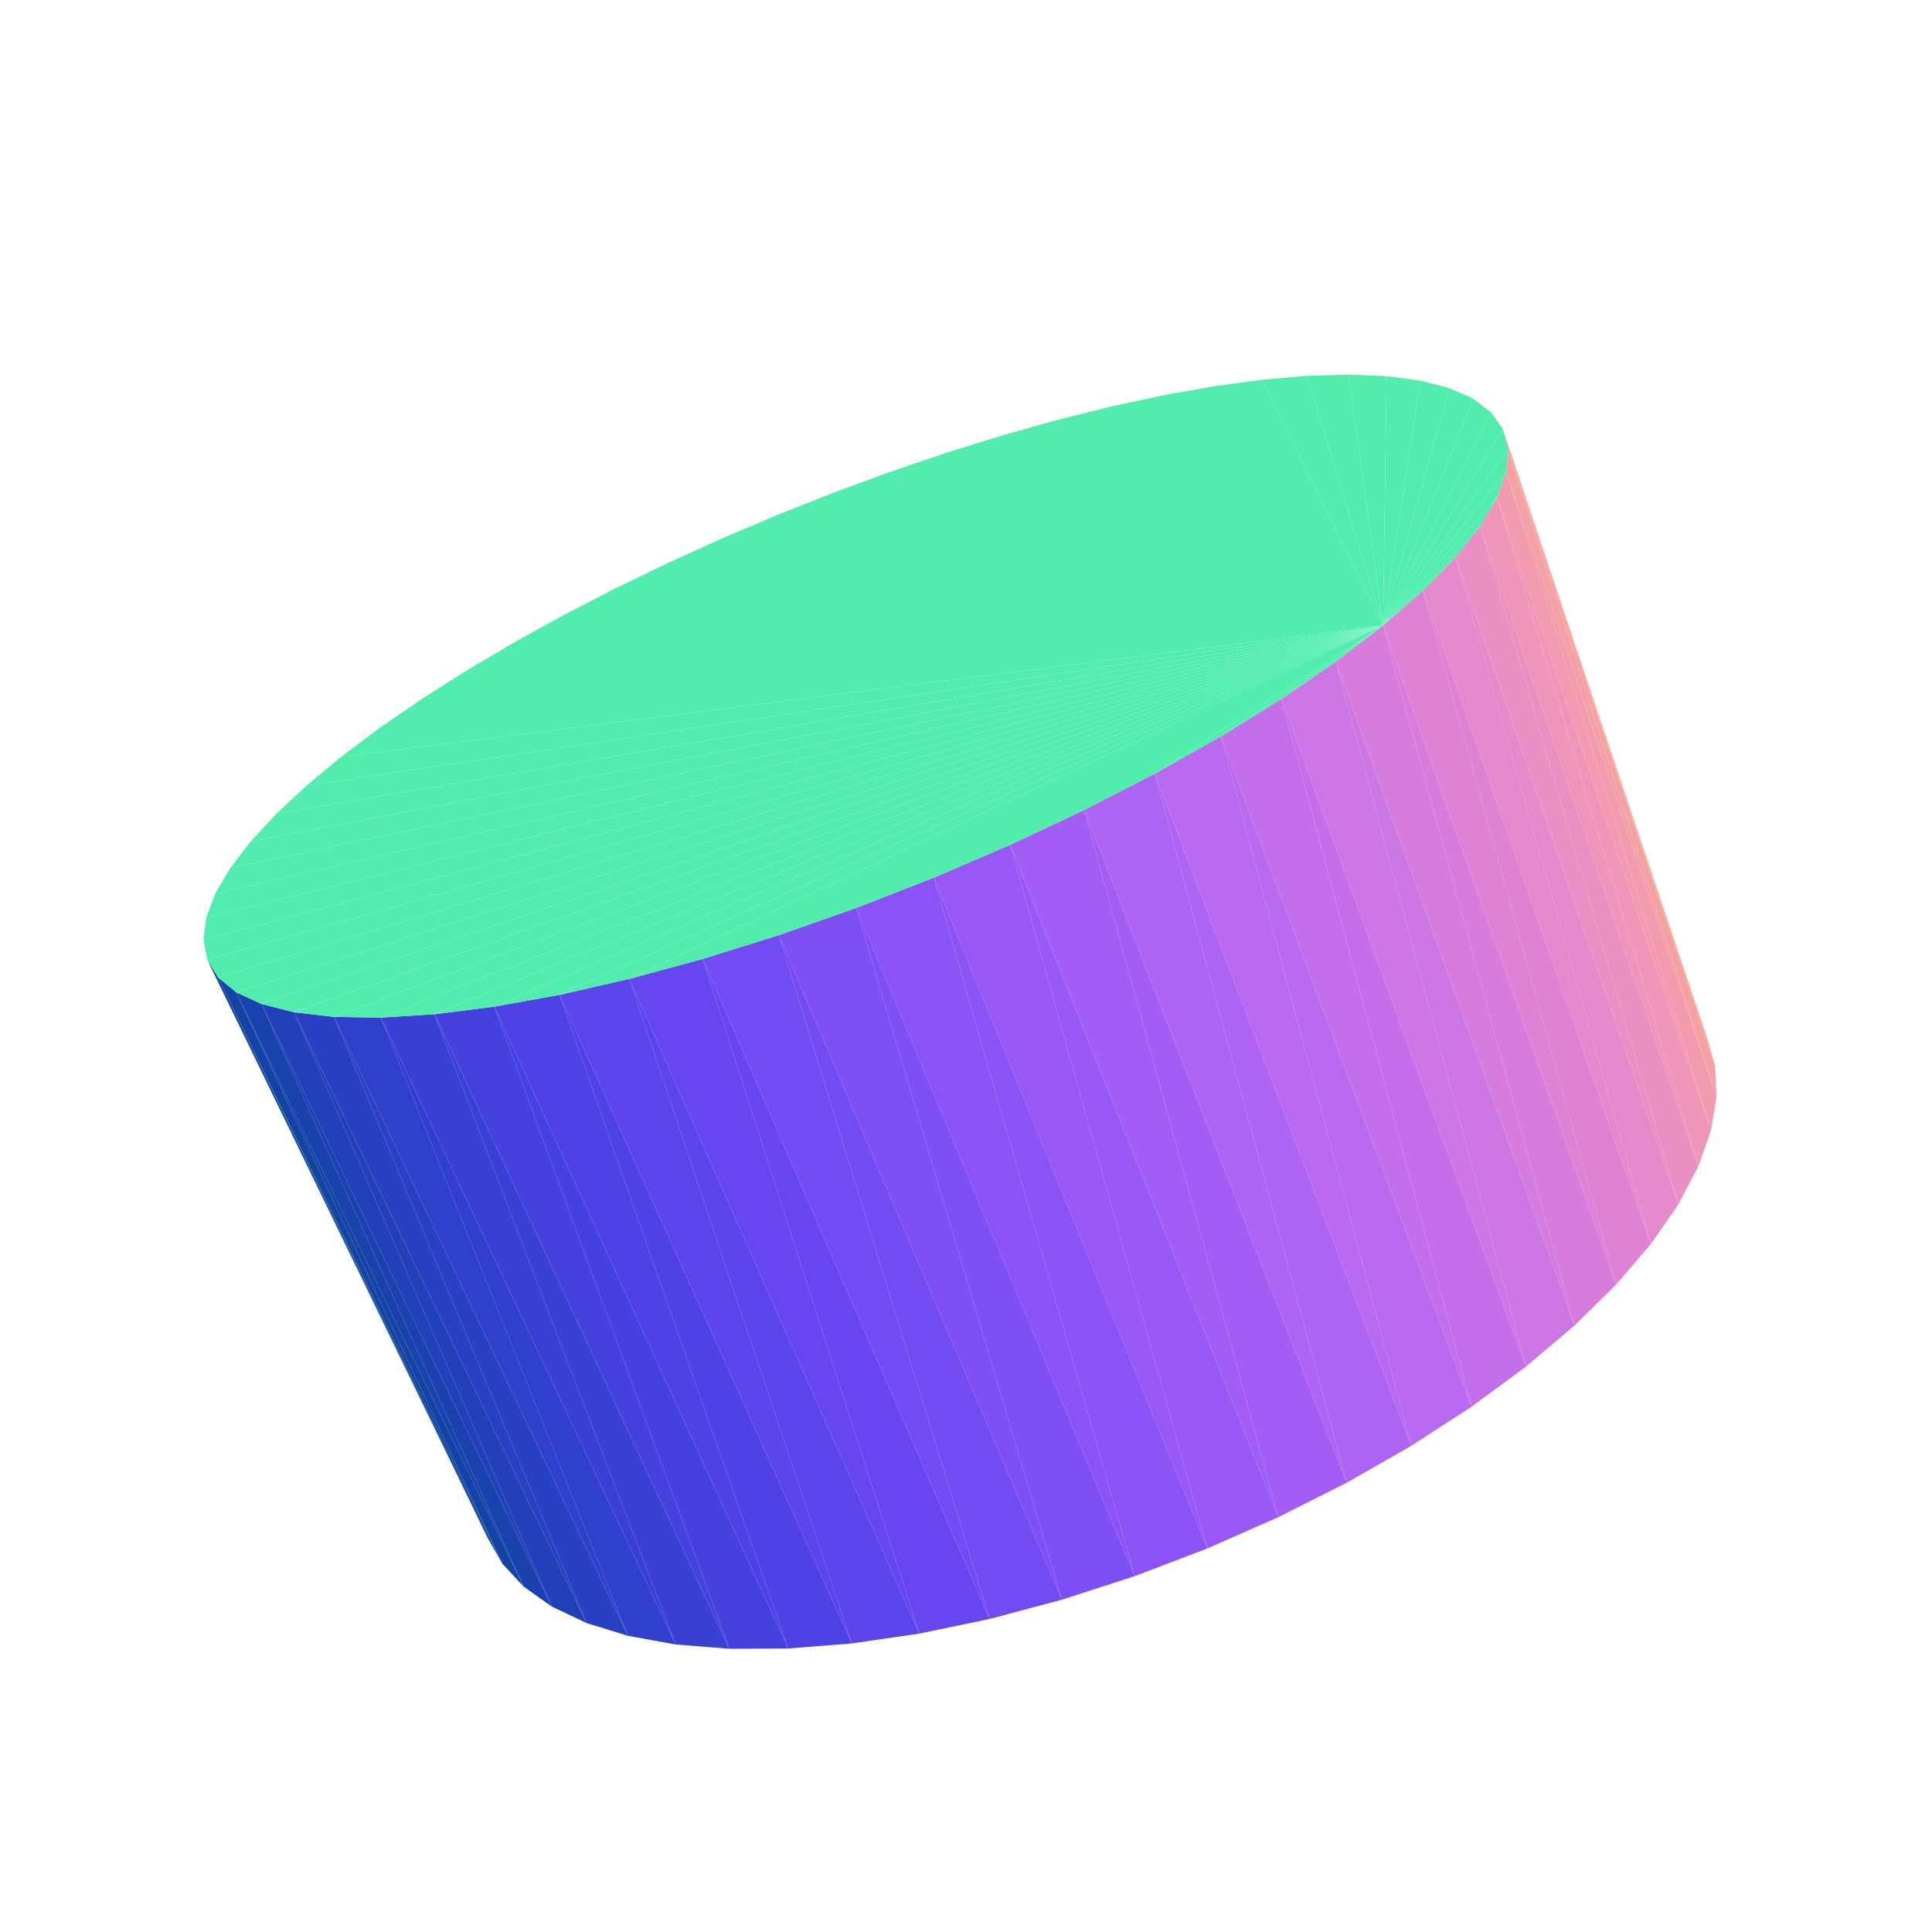
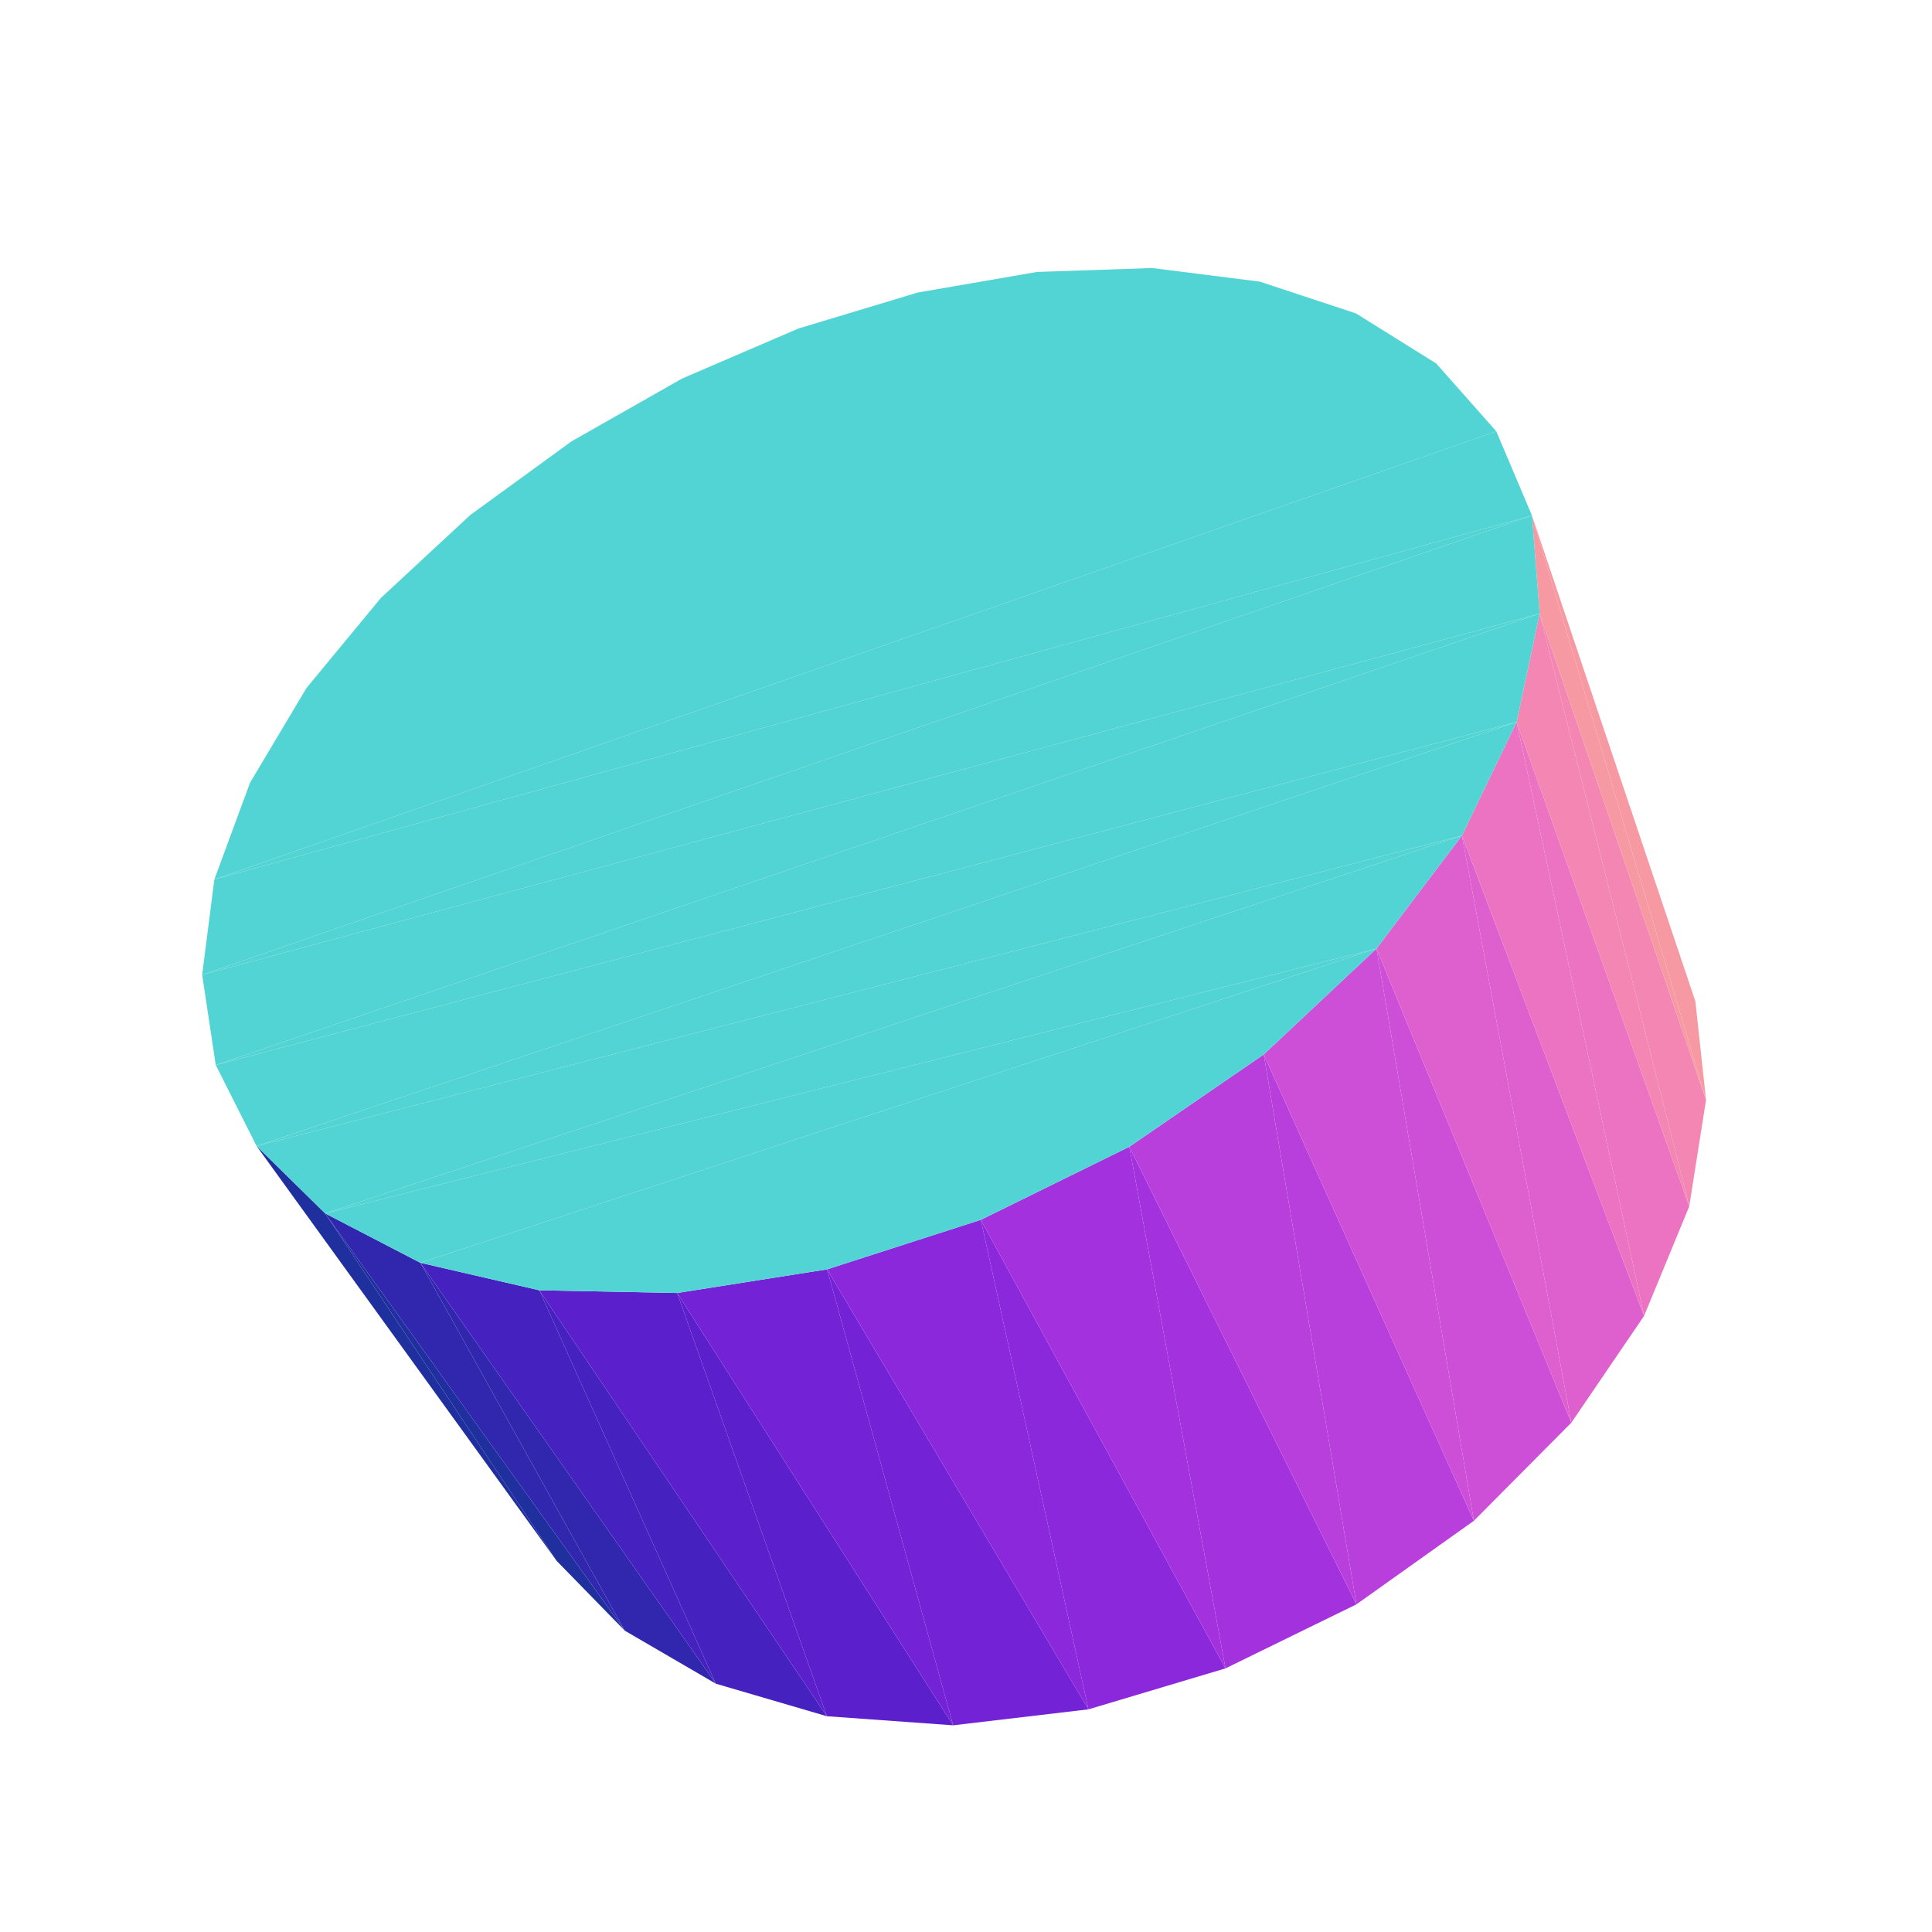
<svg xmlns="http://www.w3.org/2000/svg" viewBox="-250 -250 500 500" width="500" height="500">
-   <path d="M107.942,-88.135L-33.935,-122.631L-48.443,-116.895zM107.942,-88.135L-48.443,-116.895L-62.805,-110.81zM107.942,-88.135L-19.366,-127.982L-33.935,-122.631zM107.942,-88.135L-62.805,-110.81L-76.932,-104.41zM107.942,-88.135L-4.825,-132.912L-19.366,-127.982zM107.942,-88.135L-76.932,-104.41L-90.738,-97.734zM107.942,-88.135L9.598,-137.388L-4.825,-132.912zM107.942,-88.135L-90.738,-97.734L-104.134,-90.818zM107.942,-88.135L23.81,-141.375L9.598,-137.388zM107.942,-88.135L-104.134,-90.818L-117.029,-83.703zM107.942,-88.135L37.717,-144.836L23.81,-141.375zM107.942,-88.135L-117.029,-83.703L-129.331,-76.432zM107.942,-88.135L51.218,-147.739L37.717,-144.836zM107.942,-88.135L-129.331,-76.432L-140.944,-69.048zM107.942,-88.135L64.211,-150.048L51.218,-147.739zM107.942,-88.135L-140.944,-69.048L-151.768,-61.601zM107.942,-88.135L76.586,-151.727L64.211,-150.048zM107.942,-88.135L-151.768,-61.601L-161.703,-54.141z" style="fill:rgb(82,237,172)" />
-   <path d="M191.773,18.506L138.944,-138.957L193.857,25.81z" style="fill:rgb(246,166,151)" />
-   <path d="M107.942,-88.135L88.23,-152.744L76.586,-151.727zM107.942,-88.135L-161.703,-54.141L-170.643,-46.724z" style="fill:rgb(82,237,172)" />
-   <path d="M-120.016,154.648L-193.536,2.963L-123.786,148.026z" style="fill:rgb(15,71,152)" />
-   <path d="M107.942,-88.135L99.026,-153.066L88.23,-152.744zM107.942,-88.135L-170.643,-46.724L-178.481,-39.409z" style="fill:rgb(82,237,172)" />
-   <path d="M193.857,25.81L140.282,-133.808L194.23,33.852z" style="fill:rgb(245,161,162)" />
-   <path d="M107.942,-88.135L108.85,-152.662L99.026,-153.066zM107.942,-88.135L-178.481,-39.409L-185.107,-32.262z" style="fill:rgb(82,237,172)" />
-   <path d="M-123.786,148.026L-193.536,2.963L-196.34,-1.594z" style="fill:rgb(15,71,152)" />
-   <path d="M-114.504,160.592L-188.877,6.797L-120.016,154.648z" style="fill:rgb(20,68,163)" />
-   <path d="M193.857,25.81L138.944,-138.957L140.282,-133.808z" style="fill:rgb(246,166,151)" />
-   <path d="M107.942,-88.135L117.577,-151.504L108.85,-152.662zM107.942,-88.135L-185.107,-32.262L-190.414,-25.351z" style="fill:rgb(82,237,172)" />
-   <path d="M194.23,33.852L139.798,-127.875L192.808,42.573z" style="fill:rgb(242,155,174)" />
-   <path d="M107.942,-88.135L125.077,-149.57L117.577,-151.504zM107.942,-88.135L-190.414,-25.351L-194.291,-18.749z" style="fill:rgb(82,237,172)" />
-   <path d="M-120.016,154.648L-188.877,6.797L-193.536,2.963z" style="fill:rgb(20,68,163)" />
-   <path d="M-107.235,165.755L-182.329,9.826L-114.504,160.592z" style="fill:rgb(26,66,175)" />
-   <path d="M194.23,33.852L140.282,-133.808L139.798,-127.875z" style="fill:rgb(245,161,162)" />
-   <path d="M107.942,-88.135L131.223,-146.84L125.077,-149.57zM107.942,-88.135L-194.291,-18.749L-196.635,-12.534z" style="fill:rgb(82,237,172)" />
-   <path d="M192.808,42.573L137.406,-121.19L189.527,51.894z" style="fill:rgb(239,149,184)" />
-   <path d="M-98.22,170.038L-173.88,11.972L-107.235,165.755z" style="fill:rgb(32,65,185)" />
-   <path d="M-114.504,160.592L-182.329,9.826L-188.877,6.797z" style="fill:rgb(26,66,175)" />
-   <path d="M107.942,-88.135L135.886,-143.304L131.223,-146.84zM107.942,-88.135L-196.635,-12.534L-197.348,-6.788z" style="fill:rgb(82,237,172)" />
-   <path d="M192.808,42.573L139.798,-127.875L137.406,-121.19z" style="fill:rgb(242,155,174)" />
-   <path d="M189.527,51.894L133.044,-113.801L184.345,61.721z" style="fill:rgb(234,143,195)" />
-   <path d="M107.942,-88.135L138.944,-138.957L135.886,-143.304zM107.942,-88.135L-197.348,-6.788L-196.34,-1.594z" style="fill:rgb(82,237,172)" />
-   <path d="M-87.497,173.344L-163.553,13.166L-98.22,170.038z" style="fill:rgb(40,64,196)" />
-   <path d="M-107.235,165.755L-173.88,11.972L-182.329,9.826z" style="fill:rgb(32,65,185)" />
-   <path d="M189.527,51.894L137.406,-121.19L133.044,-113.801z" style="fill:rgb(239,149,184)" />
-   <path d="M184.345,61.721L126.676,-105.773L177.254,71.945z" style="fill:rgb(228,137,204)" />
-   <path d="M107.942,-88.135L140.282,-133.808L138.944,-138.957zM107.942,-88.135L-196.34,-1.594L-193.536,2.963z" style="fill:rgb(82,237,172)" />
-   <path d="M-75.141,175.59L-151.406,13.348L-87.497,173.344z" style="fill:rgb(49,63,205)" />
-   <path d="M-98.22,170.038L-163.553,13.166L-173.88,11.972z" style="fill:rgb(40,64,196)" />
-   <path d="M107.942,-88.135L139.798,-127.875L140.282,-133.808z" style="fill:rgb(82,237,172)" />
-   <path d="M184.345,61.721L133.044,-113.801L126.676,-105.773z" style="fill:rgb(234,143,195)" />
-   <path d="M177.254,71.945L118.297,-97.185L168.275,82.438z" style="fill:rgb(221,130,213)" />
-   <path d="M107.942,-88.135L-193.536,2.963L-188.877,6.797z" style="fill:rgb(82,237,172)" />
-   <path d="M-61.259,176.701L-137.533,12.474L-75.141,175.59z" style="fill:rgb(58,64,214)" />
-   <path d="M107.942,-88.135L137.406,-121.19L139.798,-127.875z" style="fill:rgb(82,237,172)" />
-   <path d="M-87.497,173.344L-151.406,13.348L-163.553,13.166z" style="fill:rgb(49,63,205)" />
-   <path d="M107.942,-88.135L-188.877,6.797L-182.329,9.826z" style="fill:rgb(82,237,172)" />
-   <path d="M168.275,82.438L107.942,-88.135L157.469,93.06z" style="fill:rgb(213,124,221)" />
-   <path d="M177.254,71.945L126.676,-105.773L118.297,-97.185z" style="fill:rgb(228,137,204)" />
-   <path d="M-45.994,176.623L-122.07,10.515L-61.259,176.701z" style="fill:rgb(69,65,222)" />
-   <path d="M107.942,-88.135L133.044,-113.801L137.406,-121.19zM107.942,-88.135L-182.329,9.826L-173.88,11.972z" style="fill:rgb(82,237,172)" />
-   <path d="M157.469,93.06L95.685,-78.737L144.934,103.661z" style="fill:rgb(204,117,228)" />
-   <path d="M-75.141,175.59L-137.533,12.474L-151.406,13.348z" style="fill:rgb(58,64,214)" />
-   <path d="M168.275,82.438L118.297,-97.185L107.942,-88.135z" style="fill:rgb(221,130,213)" />
-   <path d="M-29.527,175.316L-105.196,7.464L-45.994,176.623z" style="fill:rgb(79,66,228)" />
-   <path d="M107.942,-88.135L126.676,-105.773L133.044,-113.801zM107.942,-88.135L-173.88,11.972L-163.553,13.166z" style="fill:rgb(82,237,172)" />
-   <path d="M144.934,103.661L81.642,-69.118L130.809,114.081z" style="fill:rgb(195,111,234)" />
-   <path d="M-12.069,172.768L-87.125,3.335L-29.527,175.316z" style="fill:rgb(91,68,234)" />
-   <path d="M-61.259,176.701L-122.07,10.515L-137.533,12.474z" style="fill:rgb(69,65,222)" />
-   <path d="M157.469,93.06L107.942,-88.135L95.685,-78.737z" style="fill:rgb(213,124,221)" />
-   <path d="M130.809,114.081L65.975,-59.421L115.271,124.158z" style="fill:rgb(184,105,239)" />
-   <path d="M107.942,-88.135L118.297,-97.185L126.676,-105.773zM107.942,-88.135L-163.553,13.166L-151.406,13.348z" style="fill:rgb(82,237,172)" />
-   <path d="M6.135,168.986L-68.111,-1.836L-12.069,172.768z" style="fill:rgb(102,71,239)" />
-   <path d="M115.271,124.158L48.886,-49.794L98.534,133.728z" style="fill:rgb(174,99,242)" />
-   <path d="M-45.994,176.623L-105.196,7.464L-122.07,10.515z" style="fill:rgb(79,66,228)" />
-   <path d="M24.817,164.008L-48.436,-7.986L6.135,168.986z" style="fill:rgb(114,75,243)" />
-   <path d="M144.934,103.661L95.685,-78.737L81.642,-69.118z" style="fill:rgb(204,117,228)" />
-   <path d="M107.942,-88.135L-151.406,13.348L-137.533,12.474z" style="fill:rgb(82,237,172)" />
-   <path d="M98.534,133.728L30.616,-40.391L80.843,142.635z" style="fill:rgb(162,93,245)" />
-   <path d="M43.693,157.895L-28.405,-15.031L24.817,164.008z" style="fill:rgb(126,79,245)" />
-   <path d="M80.843,142.635L11.442,-31.365L62.467,150.734z" style="fill:rgb(151,88,246)" />
-   <path d="M62.467,150.734L-8.338,-22.865L43.693,157.895z" style="fill:rgb(139,83,246)" />
-   <path d="M-29.527,175.316L-87.125,3.335L-105.196,7.464z" style="fill:rgb(91,68,234)" />
-   <path d="M107.942,-88.135L-137.533,12.474L-122.07,10.515z" style="fill:rgb(82,237,172)" />
-   <path d="M130.809,114.081L81.642,-69.118L65.975,-59.421z" style="fill:rgb(195,111,234)" />
-   <path d="M-12.069,172.768L-68.111,-1.836L-87.125,3.335z" style="fill:rgb(102,71,239)" />
-   <path d="M107.942,-88.135L81.642,-69.118L95.685,-78.737zM107.942,-88.135L-122.07,10.515L-105.196,7.464z" style="fill:rgb(82,237,172)" />
-   <path d="M115.271,124.158L65.975,-59.421L48.886,-49.794z" style="fill:rgb(184,105,239)" />
-   <path d="M6.135,168.986L-48.436,-7.986L-68.111,-1.836z" style="fill:rgb(114,75,243)" />
-   <path d="M107.942,-88.135L65.975,-59.421L81.642,-69.118z" style="fill:rgb(82,237,172)" />
-   <path d="M98.534,133.728L48.886,-49.794L30.616,-40.391z" style="fill:rgb(174,99,242)" />
-   <path d="M107.942,-88.135L-105.196,7.464L-87.125,3.335z" style="fill:rgb(82,237,172)" />
-   <path d="M24.817,164.008L-28.405,-15.031L-48.436,-7.986z" style="fill:rgb(126,79,245)" />
-   <path d="M80.843,142.635L30.616,-40.391L11.442,-31.365z" style="fill:rgb(162,93,245)" />
-   <path d="M107.942,-88.135L48.886,-49.794L65.975,-59.421z" style="fill:rgb(82,237,172)" />
-   <path d="M43.693,157.895L-8.338,-22.865L-28.405,-15.031z" style="fill:rgb(139,83,246)" />
-   <path d="M62.467,150.734L11.442,-31.365L-8.338,-22.865z" style="fill:rgb(151,88,246)" />
-   <path d="M107.942,-88.135L-87.125,3.335L-68.111,-1.836zM107.942,-88.135L30.616,-40.391L48.886,-49.794zM107.942,-88.135L-68.111,-1.836L-48.436,-7.986zM107.942,-88.135L11.442,-31.365L30.616,-40.391zM107.942,-88.135L-48.436,-7.986L-28.405,-15.031zM107.942,-88.135L-8.338,-22.865L11.442,-31.365zM107.942,-88.135L-28.405,-15.031L-8.338,-22.865z" style="fill:rgb(82,237,172)" />
+   <path d="M-73.492,-152.027L-12.471,-174.297L-43.361,-164.987zM18.335,-179.614L-73.492,-152.027L-102.063,-135.797zM-12.471,-174.297L-73.492,-152.027L18.335,-179.614zM48.16,-180.635L-102.063,-135.797L-128.298,-116.715zM18.335,-179.614L-102.063,-135.797L48.16,-180.635zM76.032,-177.117L-128.298,-116.715L-151.427,-95.253zM48.16,-180.635L-128.298,-116.715L76.032,-177.117zM100.908,-168.897L-151.427,-95.253L-170.682,-71.946zM76.032,-177.117L-151.427,-95.253L100.908,-168.897zM137.235,-138.38L-170.682,-71.946L-185.298,-47.418zM100.908,-168.897L-170.682,-71.946L121.685,-155.94zM137.235,-138.38L-185.298,-47.418L-194.528,-22.395zM121.685,-155.94L-170.682,-71.946L137.235,-138.38z" style="fill:rgb(83,212,212)" />
+   <path d="M188.763,9.133L146.473,-116.581L191.519,34.658z" style="fill:rgb(247,153,162)" />
+   <path d="M-88.314,172.011L-165.853,64.027L-105.944,153.948z" style="fill:rgb(32,47,158)" />
+   <path d="M146.473,-116.581L-194.528,-22.395L-197.678,2.276z" style="fill:rgb(83,212,212)" />
+   <path d="M191.519,34.658L148.456,-91.187L187.172,62.223z" style="fill:rgb(243,134,179)" />
+   <path d="M-64.738,185.741L-141.213,76.808L-88.314,172.011z" style="fill:rgb(49,39,175)" />
+   <path d="M137.235,-138.38L-194.528,-22.395L146.473,-116.581z" style="fill:rgb(83,212,212)" />
+   <path d="M-105.944,153.948L-165.853,64.027L-183.595,46.592z" style="fill:rgb(32,47,158)" />
+   <path d="M187.172,62.223L142.505,-63.154L175.482,90.558z" style="fill:rgb(235,115,194)" />
+   <path d="M148.456,-91.187L-197.678,2.276L-194.166,25.63z" style="fill:rgb(83,212,212)" />
+   <path d="M191.519,34.658L146.473,-116.581L148.456,-91.187z" style="fill:rgb(247,153,162)" />
+   <path d="M-36.004,194.158L-110.421,83.927L-64.738,185.741z" style="fill:rgb(69,33,191)" />
+   <path d="M146.473,-116.581L-197.678,2.276L148.456,-91.187z" style="fill:rgb(83,212,212)" />
+   <path d="M-88.314,172.011L-141.213,76.808L-165.853,64.027z" style="fill:rgb(49,39,175)" />
+   <path d="M175.482,90.558L128.348,-33.753L156.662,118.195z" style="fill:rgb(222,96,207)" />
+   <path d="M-3.326,196.508L-74.743,84.622L-36.004,194.158z" style="fill:rgb(91,32,204)" />
+   <path d="M187.172,62.223L148.456,-91.187L142.505,-63.154z" style="fill:rgb(243,134,179)" />
+   <path d="M142.505,-63.154L-194.166,25.63L-183.595,46.592z" style="fill:rgb(83,212,212)" />
+   <path d="M156.662,118.195L106.242,-4.512L131.439,143.576z" style="fill:rgb(205,79,215)" />
+   <path d="M31.691,192.376L-35.941,78.509L-3.326,196.508z" style="fill:rgb(115,34,214)" />
+   <path d="M-64.738,185.741L-110.421,83.927L-141.213,76.808z" style="fill:rgb(69,33,191)" />
+   <path d="M148.456,-91.187L-194.166,25.63L142.505,-63.154z" style="fill:rgb(83,212,212)" />
+   <path d="M131.439,143.576L77.058,22.889L101.049,165.2z" style="fill:rgb(185,63,221)" />
+   <path d="M67.154,181.777L3.841,65.689L31.691,192.376z" style="fill:rgb(139,40,220)" />
+   <path d="M101.049,165.2L42.266,46.78L67.154,181.777z" style="fill:rgb(163,50,222)" />
+   <path d="M175.482,90.558L142.505,-63.154L128.348,-33.753z" style="fill:rgb(235,115,194)" />
+   <path d="M128.348,-33.753L-183.595,46.592L-165.853,64.027z" style="fill:rgb(83,212,212)" />
+   <path d="M-36.004,194.158L-74.743,84.622L-110.421,83.927z" style="fill:rgb(91,32,204)" />
+   <path d="M142.505,-63.154L-183.595,46.592L128.348,-33.753z" style="fill:rgb(83,212,212)" />
+   <path d="M156.662,118.195L128.348,-33.753L106.242,-4.512z" style="fill:rgb(222,96,207)" />
+   <path d="M-3.326,196.508L-35.941,78.509L-74.743,84.622z" style="fill:rgb(115,34,214)" />
+   <path d="M106.242,-4.512L-165.853,64.027L-141.213,76.808z" style="fill:rgb(83,212,212)" />
+   <path d="M131.439,143.576L106.242,-4.512L77.058,22.889z" style="fill:rgb(205,79,215)" />
+   <path d="M31.691,192.376L3.841,65.689L-35.941,78.509z" style="fill:rgb(139,40,220)" />
+   <path d="M128.348,-33.753L-165.853,64.027L106.242,-4.512z" style="fill:rgb(83,212,212)" />
+   <path d="M101.049,165.2L77.058,22.889L42.266,46.78z" style="fill:rgb(185,63,221)" />
+   <path d="M67.154,181.777L42.266,46.78L3.841,65.689z" style="fill:rgb(163,50,222)" />
+   <path d="M77.058,22.889L-141.213,76.808L-110.421,83.927zM106.242,-4.512L-141.213,76.808L77.058,22.889zM42.266,46.78L-110.421,83.927L-74.743,84.622zM77.058,22.889L-110.421,83.927L42.266,46.78zM3.841,65.689L-74.743,84.622L-35.941,78.509zM42.266,46.78L-74.743,84.622L3.841,65.689z" style="fill:rgb(83,212,212)" />
</svg>
